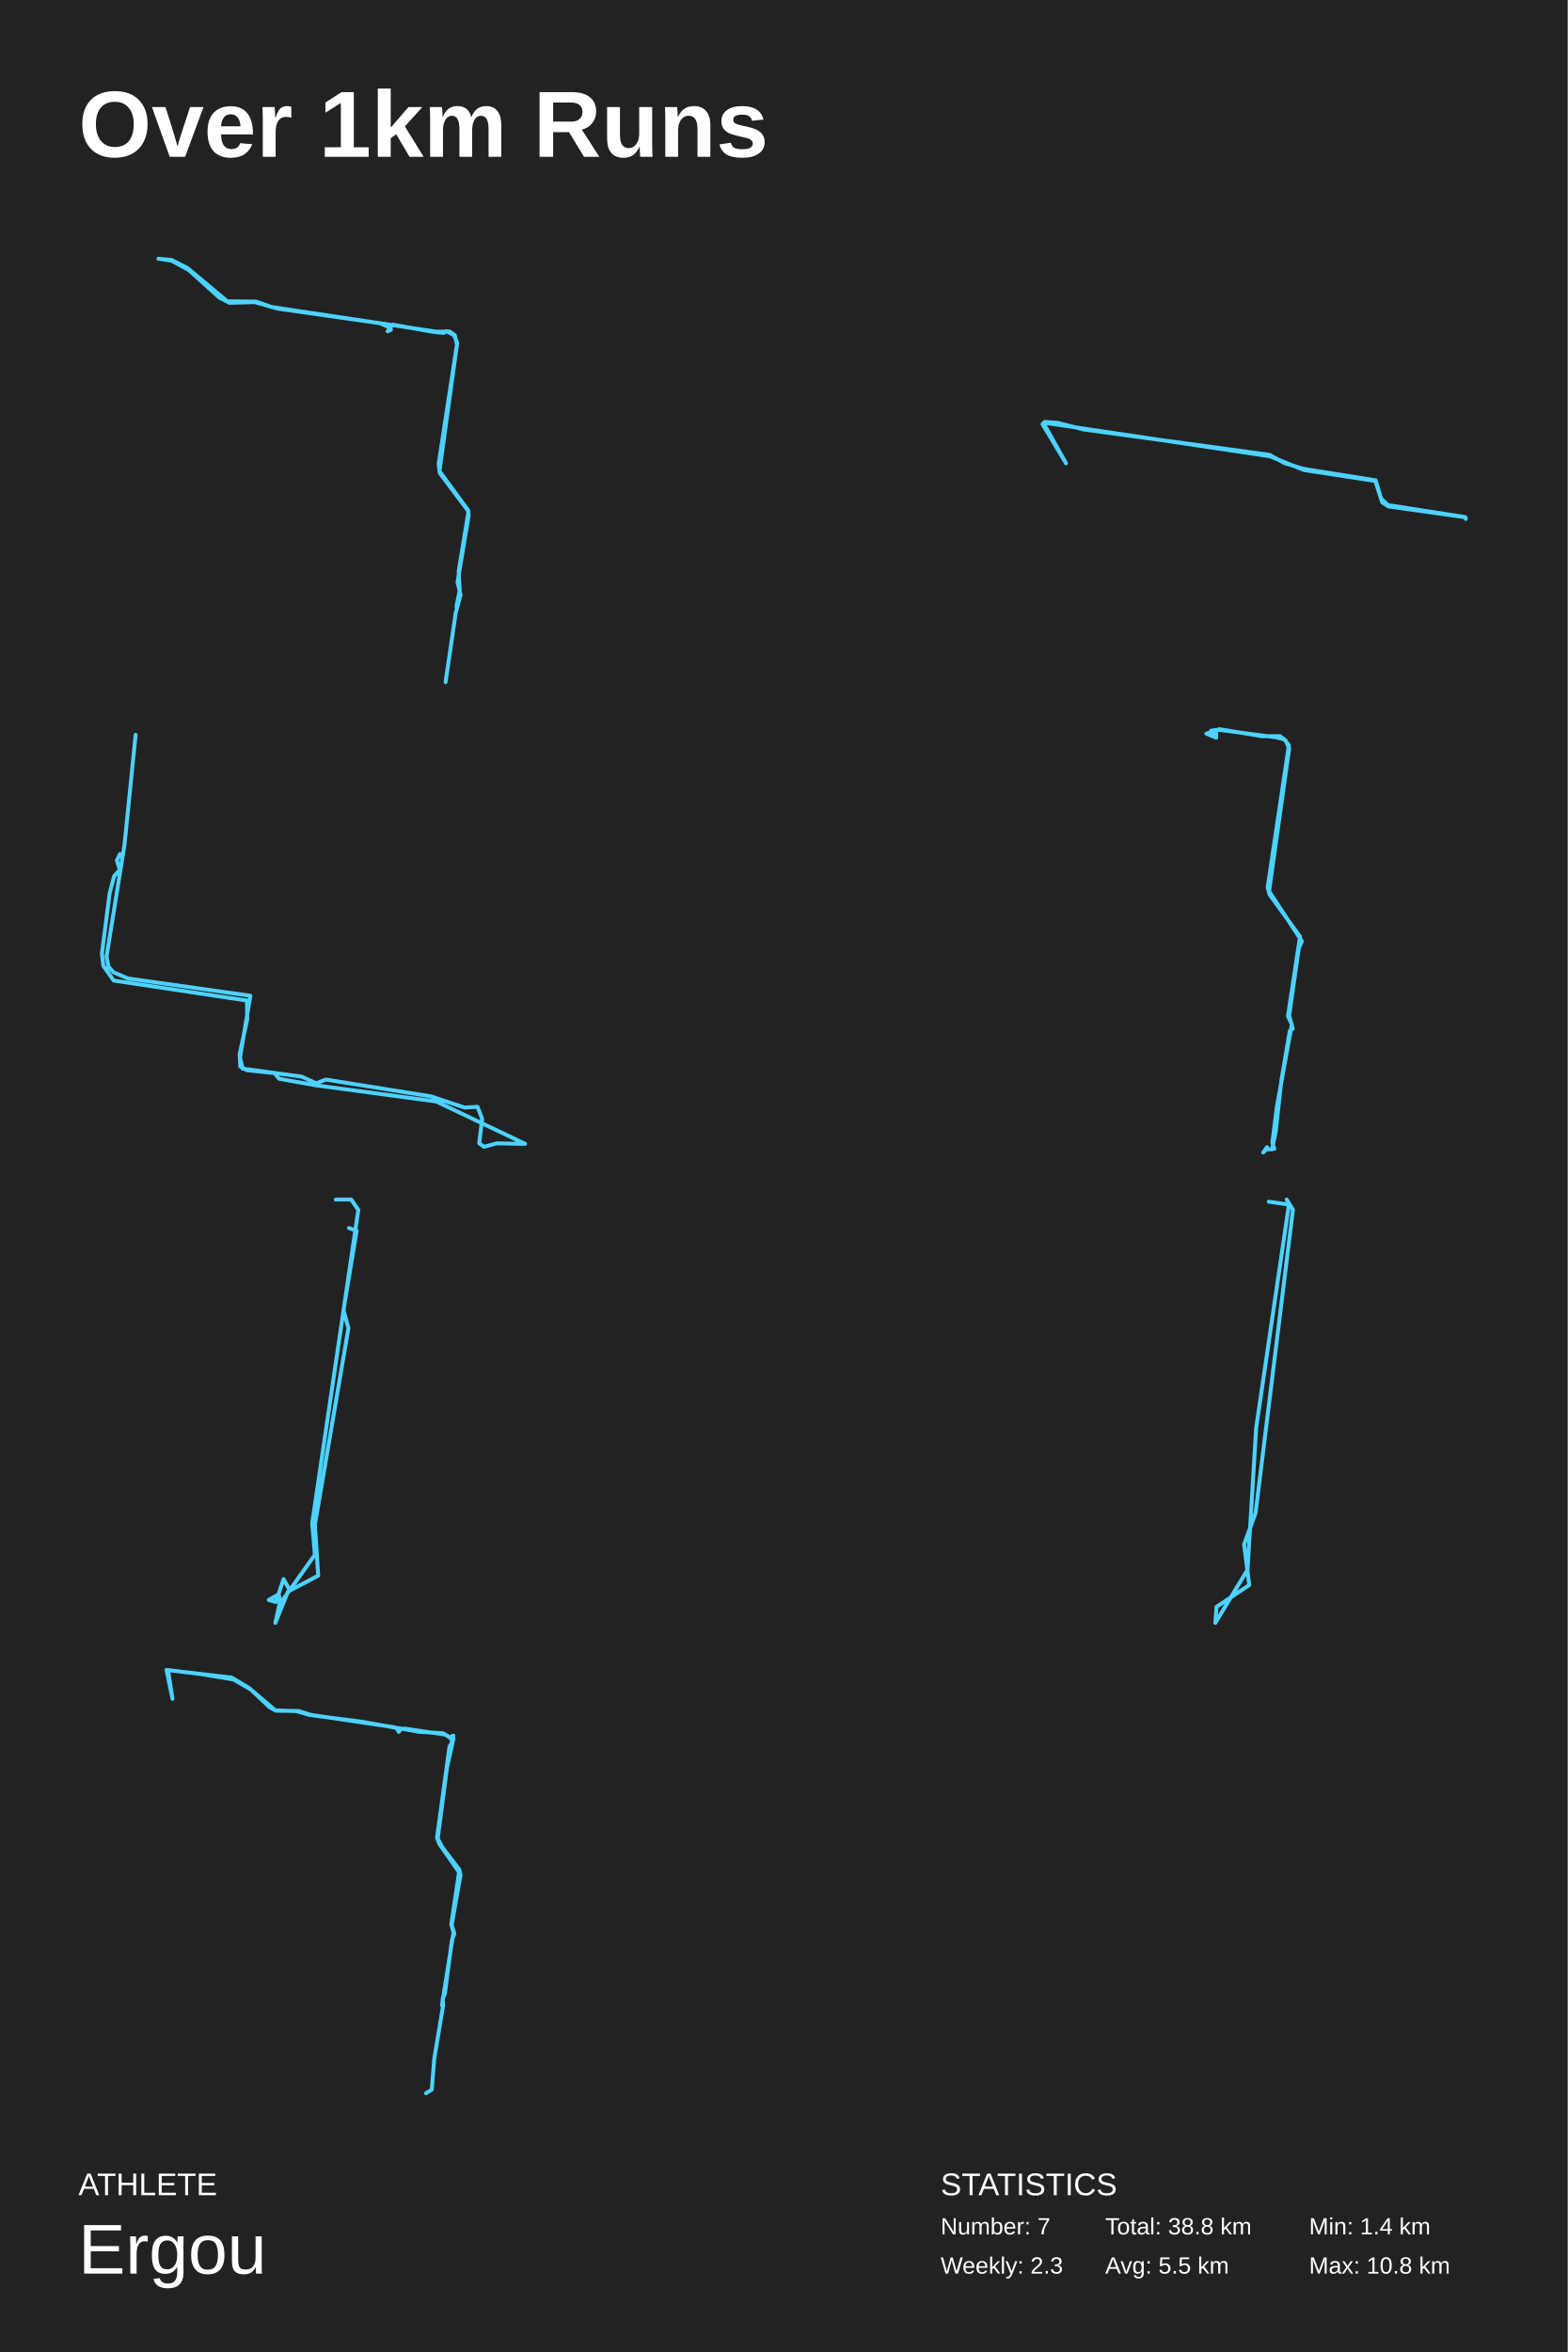
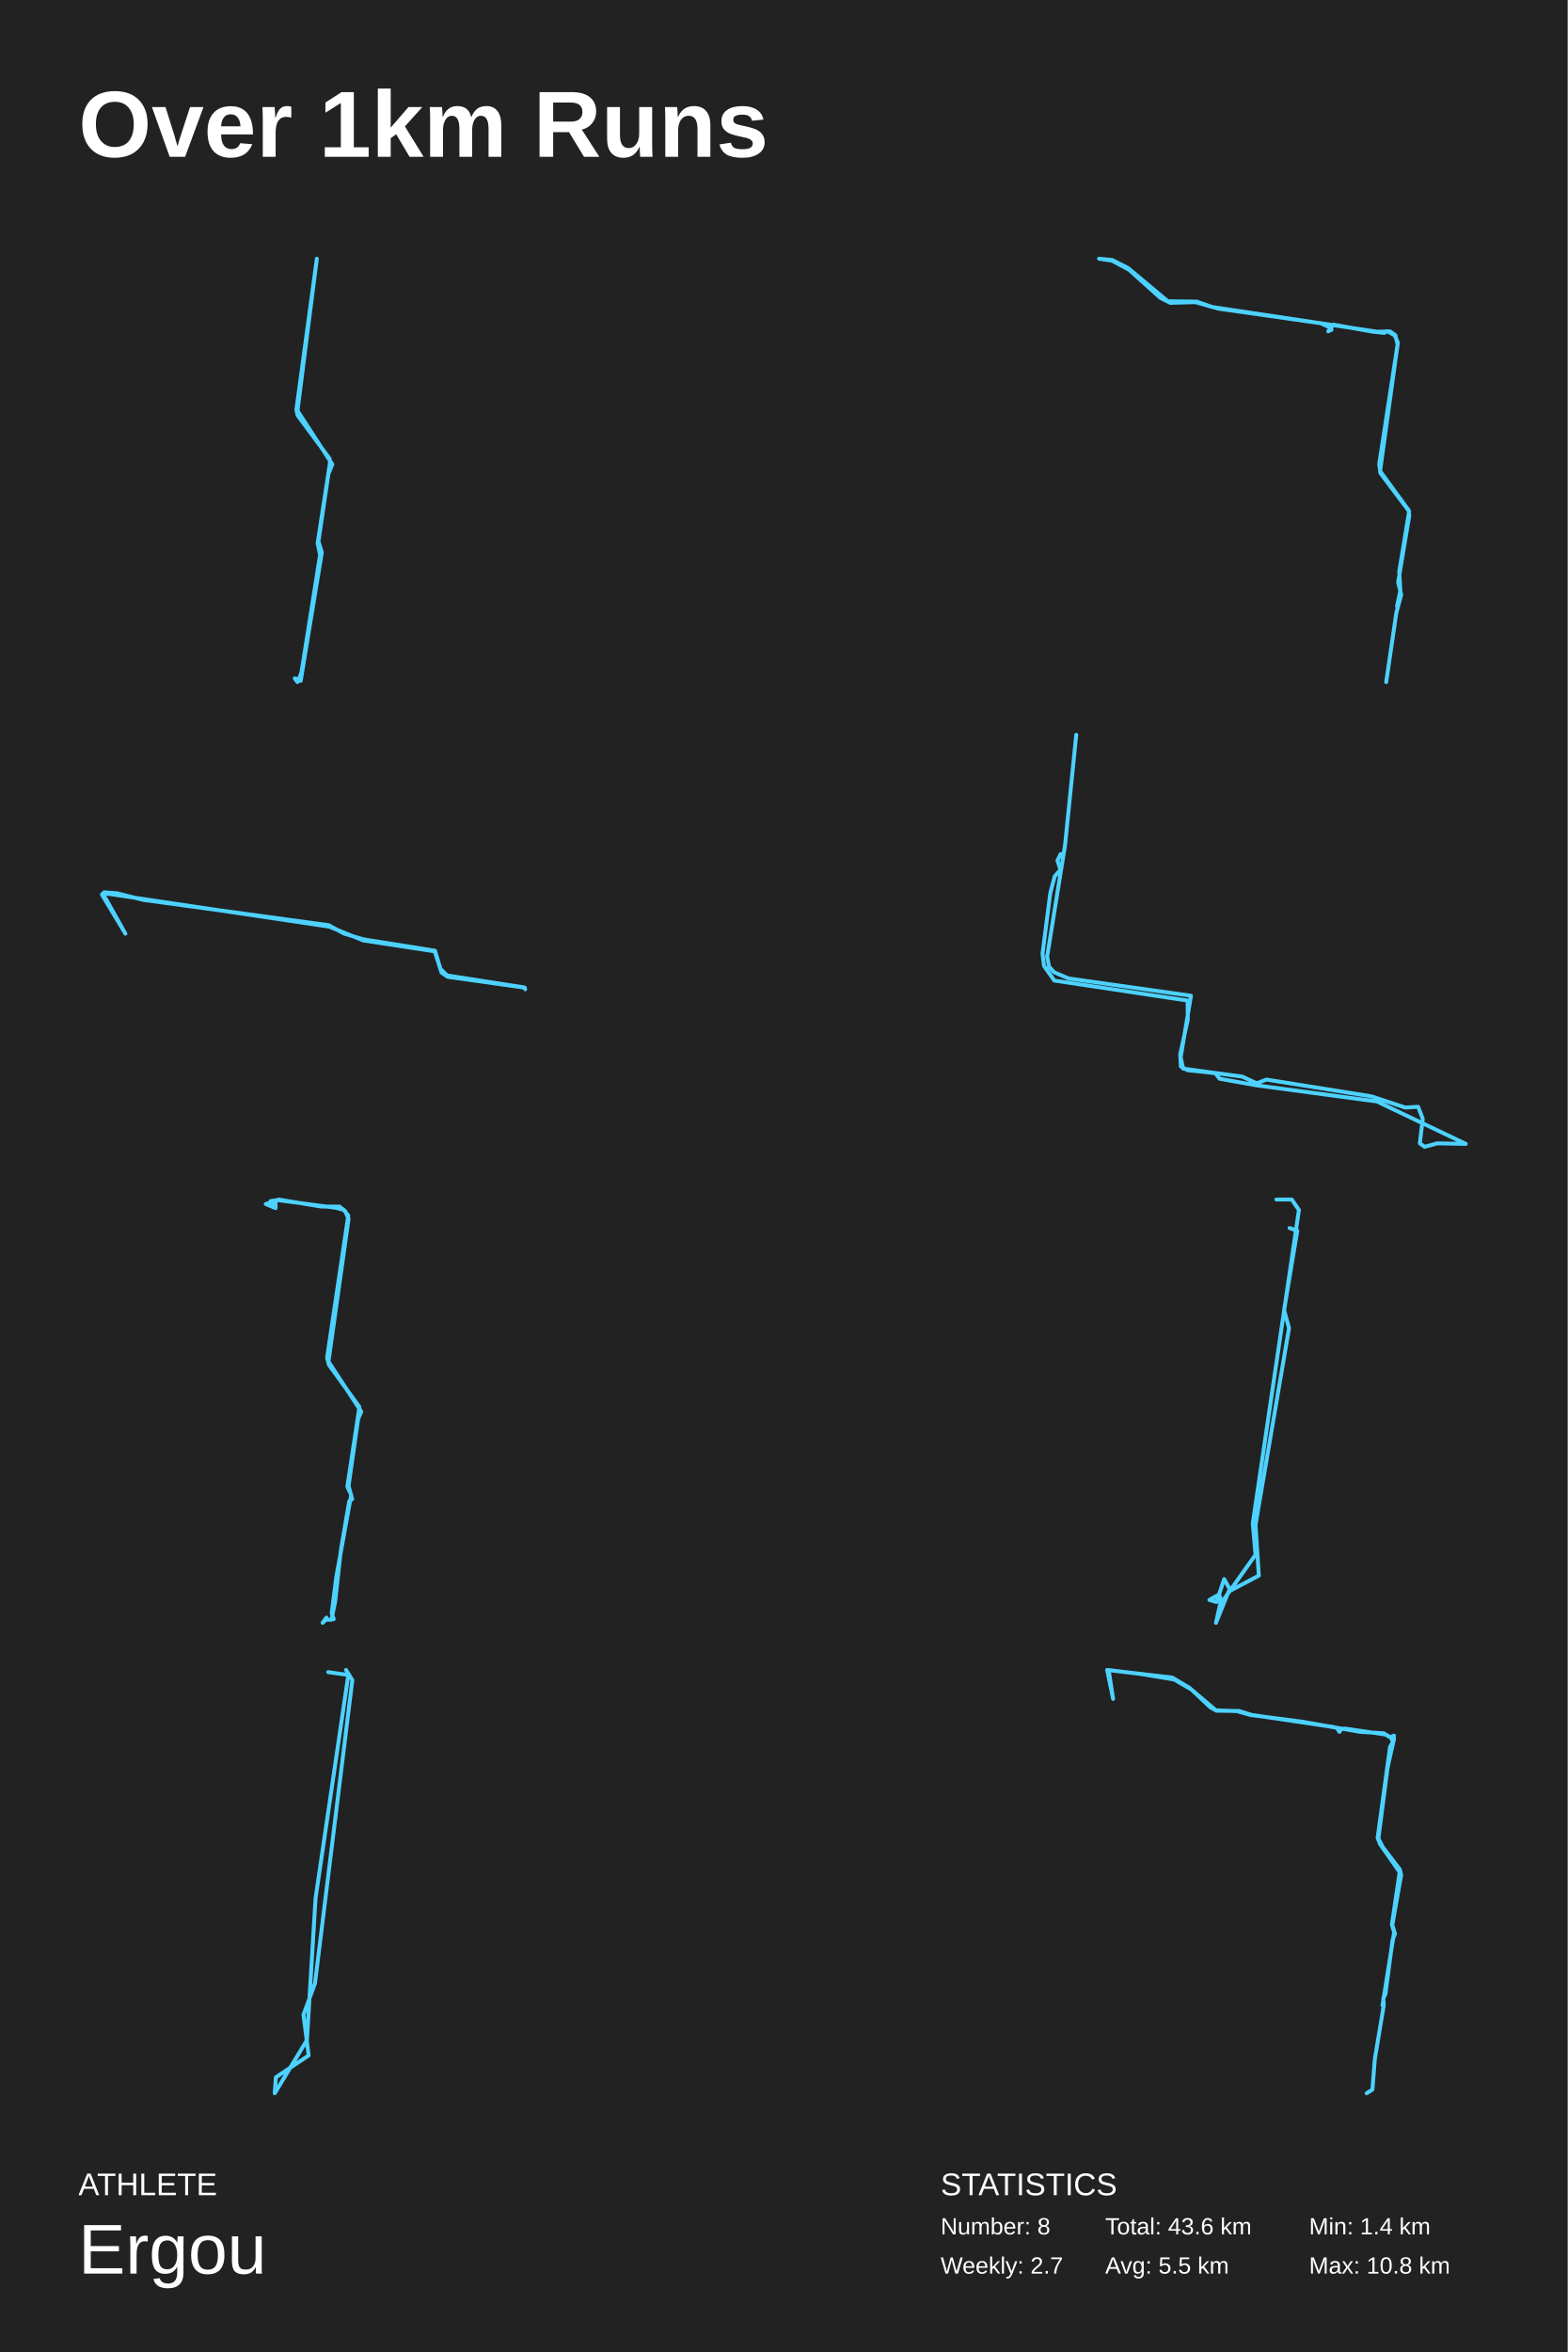
<svg xmlns="http://www.w3.org/2000/svg" baseProfile="full" height="300mm" version="1.1" viewBox="0,0,200,300" width="200mm">
  <defs />
  <rect fill="#222222" height="300" width="200" x="0" y="0" />
  <text fill="#FFFFFF" style="font-size:12px; font-family:Arial; font-weight:bold;" x="10" y="20">Over 1km Runs</text>
  <text fill="#FFFFFF" style="font-size:4px; font-family:Arial" x="10" y="280">ATHLETE</text>
  <text fill="#FFFFFF" style="font-size:9px; font-family:Arial" x="10" y="290">Ergou</text>
  <text fill="#FFFFFF" style="font-size:4px; font-family:Arial" x="120" y="280">STATISTICS</text>
-   <text fill="#FFFFFF" style="font-size:3px; font-family:Arial" x="120" y="285">Number: 7</text>
-   <text fill="#FFFFFF" style="font-size:3px; font-family:Arial" x="120" y="290">Weekly: 2.3</text>
-   <text fill="#FFFFFF" style="font-size:3px; font-family:Arial" x="141" y="285">Total: 38.8 km</text>
+   <text fill="#FFFFFF" style="font-size:3px; font-family:Arial" x="120" y="285">Number: 8</text>
+   <text fill="#FFFFFF" style="font-size:3px; font-family:Arial" x="120" y="290">Weekly: 2.7</text>
+   <text fill="#FFFFFF" style="font-size:3px; font-family:Arial" x="141" y="285">Total: 43.6 km</text>
  <text fill="#FFFFFF" style="font-size:3px; font-family:Arial" x="141" y="290">Avg: 5.5 km</text>
  <text fill="#FFFFFF" style="font-size:3px; font-family:Arial" x="167" y="285">Min: 1.4 km</text>
  <text fill="#FFFFFF" style="font-size:3px; font-family:Arial" x="167" y="290">Max: 10.8 km</text>
-   <polyline fill="none" points="58.229,77.333 58.654,75.315 58.512,72.893 59.771,65.223 56.101,60.334 55.959,59.19 58.335,43.695 57.909,42.754 56.97,42.238 56.597,42.462 55.108,42.305 50.107,41.408 49.451,42.26 49.877,42.059 49.575,41.722 48.494,41.229 35.425,39.368 32.499,38.538 29.29,38.628 28.013,37.978 24.041,34.413 21.86,33.247 20.211,33.0 21.878,33.157 23.917,34.188 28.988,38.426 32.677,38.471 34.68,39.166 55.657,42.305 57.36,42.283 58.016,42.754 58.3,43.965 56.065,60.088 59.718,65.088 59.789,65.784 58.371,74.261 58.761,75.876 58.14,78.163 56.846,87.0" stroke="#4dd2ff" stroke-linecap="round" stroke-linejoin="round" stroke-width="0.5" />
-   <polyline fill="none" points="186.96,65.98 177.119,64.597 176.33,64.059 175.459,61.344 166.368,59.961 161.994,58.194 133.911,54.02 133.223,53.943 133.243,54.174 135.997,59.091 133.0,54.097 133.283,53.815 134.964,53.943 138.285,54.788 161.954,58.015 163.918,59.091 166.348,59.808 175.499,61.268 176.188,63.573 177.038,64.418 186.919,65.954 187.0,66.185" stroke="#4dd2ff" stroke-linecap="round" stroke-linejoin="round" stroke-width="0.5" />
-   <polyline fill="none" points="17.305,93.724 15.879,107.78 13.592,122.007 13.834,123.3 14.48,124.015 16.309,124.798 31.942,127.01 30.623,134.873 30.946,136.303 38.48,137.324 40.336,138.175 41.574,137.698 54.973,139.843 59.278,141.272 60.919,141.17 61.511,142.702 61.135,145.834 61.753,146.276 63.368,145.834 67.0,145.902 55.646,140.489 40.363,138.447 35.601,137.596 35.036,136.881 31.511,136.507 30.65,136.03 30.57,134.465 31.538,130.04 31.511,127.623 14.507,125.07 13.188,123.198 13.0,121.632 13.996,113.906 14.561,111.762 15.287,110.945 14.91,109.754 15.314,108.937" stroke="#4dd2ff" stroke-linecap="round" stroke-linejoin="round" stroke-width="0.5" />
-   <polyline fill="none" points="162.339,146.376 162.576,146.526 162.319,145.752 162.892,141.207 164.807,130.671 164.313,129.622 165.853,119.461 161.964,114.094 161.727,113.17 164.432,95.047 163.859,94.323 162.813,94.048 155.41,93.075 154.522,93.2 154.641,93.799 154.502,93.374 153.91,93.574 155.154,94.098 155.154,93.574 154.858,93.524 155.529,93.0 160.997,93.899 163.306,93.899 164.017,94.448 164.471,95.471 161.905,113.669 166.09,120.06 165.695,120.959 164.471,129.523 164.925,131.22 164.55,131.495 163.484,137.737 162.754,144.328 162.28,146.6 161.569,146.6 161.155,147.0 161.648,146.326" stroke="#4dd2ff" stroke-linecap="round" stroke-linejoin="round" stroke-width="0.5" />
-   <polyline fill="none" points="44.521,156.635 45.503,156.99 43.82,167.098 44.451,169.403 40.175,194.497 40.596,200.97 36.74,203.01 35.128,207.0 35.759,204.162 35.549,203.364 34.287,204.074 35.198,204.34 36.18,201.414 36.951,202.832 35.829,204.428 40.175,198.31 39.825,194.32 45.713,154.33 44.802,153.0 42.839,153.0" stroke="#4dd2ff" stroke-linecap="round" stroke-linejoin="round" stroke-width="0.5" />
-   <polyline fill="none" points="164.144,153.0 164.951,154.299 160.183,192.989 158.716,196.979 159.377,202.175 155.196,204.959 155.049,207.0 159.156,200.227 160.257,182.133 164.438,153.649 161.87,153.278" stroke="#4dd2ff" stroke-linecap="round" stroke-linejoin="round" stroke-width="0.5" />
-   <polyline fill="none" points="56.377,255.779 57.857,246.466 57.572,245.469 58.564,238.803 56.051,235.195 55.752,234.422 57.341,222.791 57.694,222.225 57.504,221.658 56.512,221.074 53.524,220.902 46.066,219.596 39.545,218.755 37.806,218.256 35.103,218.153 34.396,217.758 32.005,215.508 29.791,214.22 25.62,213.533 21.436,213.017 22.007,216.693 21.246,213.0 29.56,213.979 31.72,215.267 35.184,218.205 38.078,218.239 39.681,218.737 50.128,220.283 50.589,220.421 50.875,220.902 51.174,220.507 51.663,220.49 56.784,221.245 57.382,221.623 57.844,221.383 57.667,221.434 57.857,221.726 57.029,225.437 55.847,234.508 56.431,235.625 58.591,238.459 58.754,239.164 57.626,245.538 57.966,246.655 57.654,247.445 56.757,254.318 56.472,254.92 56.54,255.762 55.398,262.618 55.086,266.536 54.352,267.0" stroke="#4dd2ff" stroke-linecap="round" stroke-linejoin="round" stroke-width="0.5" />
+   <polyline fill="none" points="37.953,87.0 37.603,86.532 38.138,86.636 38.467,85.725 40.833,70.785 40.525,69.276 42.089,59.074 42.068,58.528 37.973,52.985 37.809,52.282 40.422,33.0 37.953,52.386 42.397,59.23 41.903,60.428 40.628,69.042 41.06,70.473 38.364,86.844" stroke="#4dd2ff" stroke-linecap="round" stroke-linejoin="round" stroke-width="0.5" />
+   <polyline fill="none" points="178.229,77.333 178.654,75.315 178.512,72.893 179.771,65.223 176.101,60.334 175.959,59.19 178.335,43.695 177.909,42.754 176.97,42.238 176.597,42.462 175.108,42.305 170.107,41.408 169.451,42.26 169.877,42.059 169.575,41.722 168.494,41.229 155.425,39.368 152.499,38.538 149.29,38.628 148.013,37.978 144.041,34.413 141.86,33.247 140.211,33.0 141.878,33.157 143.917,34.188 148.988,38.426 152.677,38.471 154.68,39.166 175.657,42.305 177.36,42.283 178.016,42.754 178.3,43.965 176.065,60.088 179.718,65.088 179.789,65.784 178.371,74.261 178.761,75.876 178.14,78.163 176.846,87.0" stroke="#4dd2ff" stroke-linecap="round" stroke-linejoin="round" stroke-width="0.5" />
+   <polyline fill="none" points="66.96,125.98 57.119,124.597 56.33,124.059 55.459,121.344 46.368,119.961 41.994,118.194 13.911,114.02 13.223,113.943 13.243,114.174 15.997,119.091 13.0,114.097 13.283,113.815 14.964,113.943 18.285,114.788 41.954,118.015 43.918,119.091 46.348,119.808 55.499,121.268 56.188,123.573 57.038,124.418 66.919,125.954 67.0,126.185" stroke="#4dd2ff" stroke-linecap="round" stroke-linejoin="round" stroke-width="0.5" />
+   <polyline fill="none" points="137.305,93.724 135.879,107.78 133.592,122.007 133.834,123.3 134.48,124.015 136.309,124.798 151.942,127.01 150.623,134.873 150.946,136.303 158.48,137.324 160.336,138.175 161.574,137.698 174.973,139.843 179.278,141.272 180.919,141.17 181.511,142.702 181.135,145.834 181.753,146.276 183.368,145.834 187.0,145.902 175.646,140.489 160.363,138.447 155.601,137.596 155.036,136.881 151.511,136.507 150.65,136.03 150.57,134.465 151.538,130.04 151.511,127.623 134.507,125.07 133.188,123.198 133.0,121.632 133.996,113.906 134.561,111.762 135.287,110.945 134.91,109.754 135.314,108.937" stroke="#4dd2ff" stroke-linecap="round" stroke-linejoin="round" stroke-width="0.5" />
+   <polyline fill="none" points="42.339,206.376 42.576,206.526 42.319,205.752 42.892,201.207 44.807,190.671 44.313,189.622 45.853,179.461 41.964,174.094 41.727,173.17 44.432,155.047 43.859,154.323 42.813,154.048 35.41,153.075 34.522,153.2 34.641,153.799 34.502,153.374 33.91,153.574 35.154,154.098 35.154,153.574 34.858,153.524 35.529,153.0 40.997,153.899 43.306,153.899 44.017,154.448 44.471,155.471 41.905,173.669 46.09,180.06 45.695,180.959 44.471,189.523 44.925,191.22 44.55,191.495 43.484,197.737 42.754,204.328 42.28,206.6 41.569,206.6 41.155,207.0 41.648,206.326" stroke="#4dd2ff" stroke-linecap="round" stroke-linejoin="round" stroke-width="0.5" />
+   <polyline fill="none" points="164.521,156.635 165.503,156.99 163.82,167.098 164.451,169.403 160.175,194.497 160.596,200.97 156.74,203.01 155.128,207.0 155.759,204.162 155.549,203.364 154.287,204.074 155.198,204.34 156.18,201.414 156.951,202.832 155.829,204.428 160.175,198.31 159.825,194.32 165.713,154.33 164.802,153.0 162.839,153.0" stroke="#4dd2ff" stroke-linecap="round" stroke-linejoin="round" stroke-width="0.5" />
+   <polyline fill="none" points="44.144,213.0 44.951,214.299 40.183,252.989 38.716,256.979 39.377,262.175 35.196,264.959 35.049,267.0 39.156,260.227 40.257,242.133 44.438,213.649 41.87,213.278" stroke="#4dd2ff" stroke-linecap="round" stroke-linejoin="round" stroke-width="0.5" />
+   <polyline fill="none" points="176.377,255.779 177.857,246.466 177.572,245.469 178.564,238.803 176.051,235.195 175.752,234.422 177.341,222.791 177.694,222.225 177.504,221.658 176.512,221.074 173.524,220.902 166.066,219.596 159.545,218.755 157.806,218.256 155.103,218.153 154.396,217.758 152.005,215.508 149.791,214.22 145.62,213.533 141.436,213.017 142.007,216.693 141.246,213.0 149.56,213.979 151.72,215.267 155.184,218.205 158.078,218.239 159.681,218.737 170.128,220.283 170.589,220.421 170.875,220.902 171.174,220.507 171.663,220.49 176.784,221.245 177.382,221.623 177.844,221.383 177.667,221.434 177.857,221.726 177.029,225.437 175.847,234.508 176.431,235.625 178.591,238.459 178.754,239.164 177.626,245.538 177.966,246.655 177.654,247.445 176.757,254.318 176.472,254.92 176.54,255.762 175.398,262.618 175.086,266.536 174.352,267.0" stroke="#4dd2ff" stroke-linecap="round" stroke-linejoin="round" stroke-width="0.5" />
</svg>
